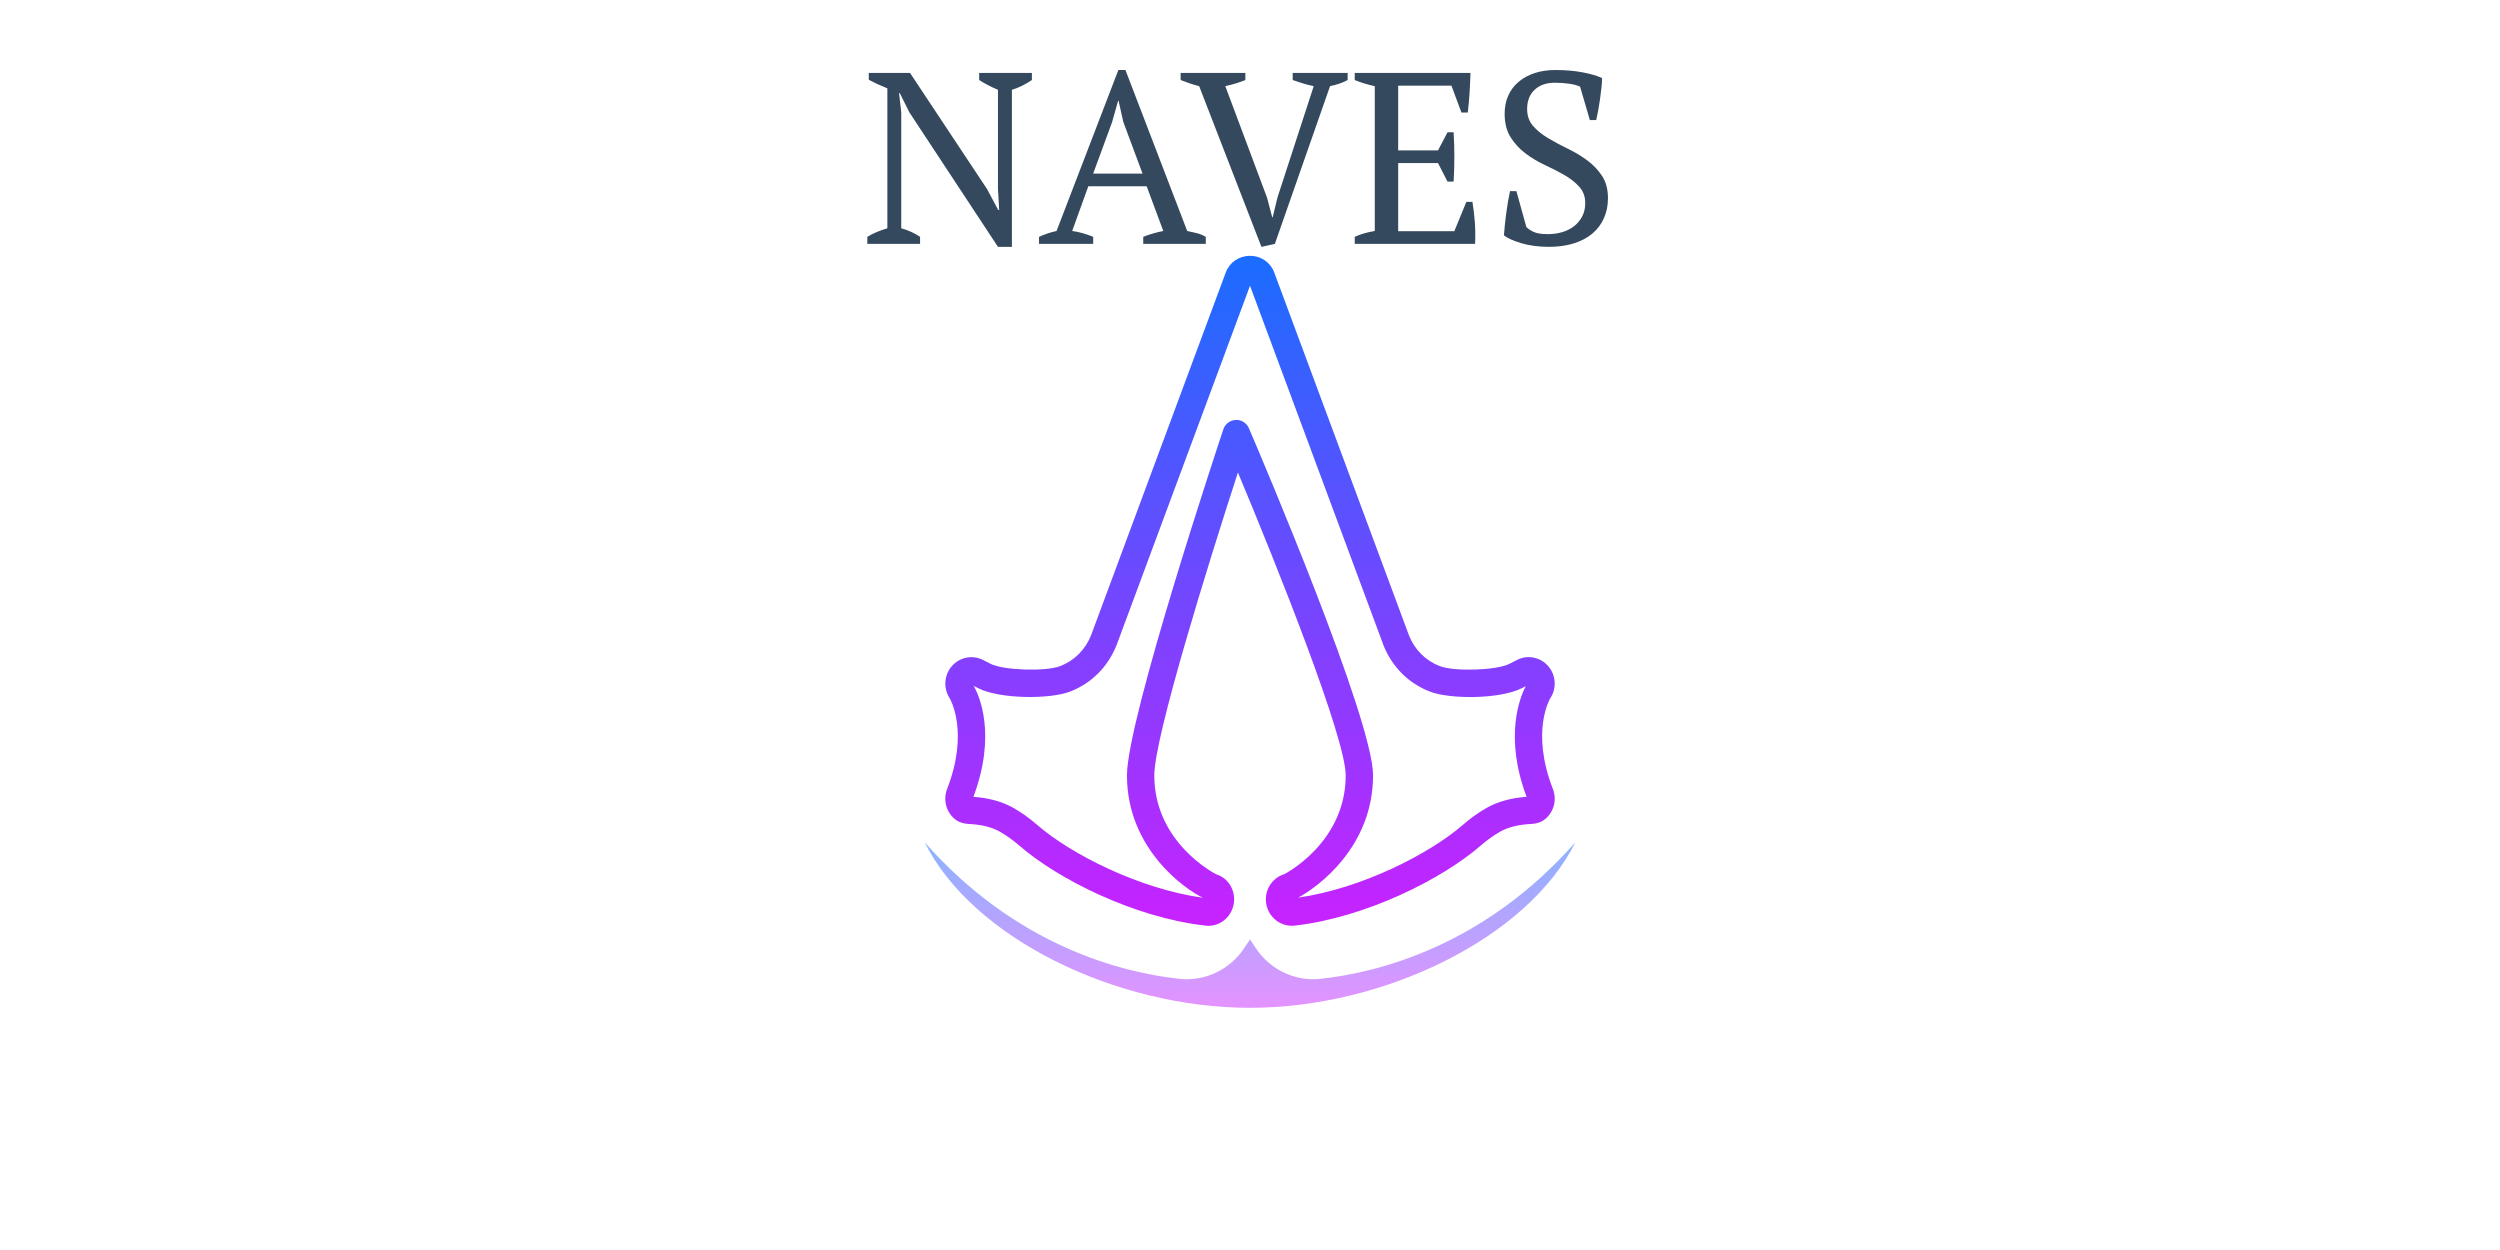
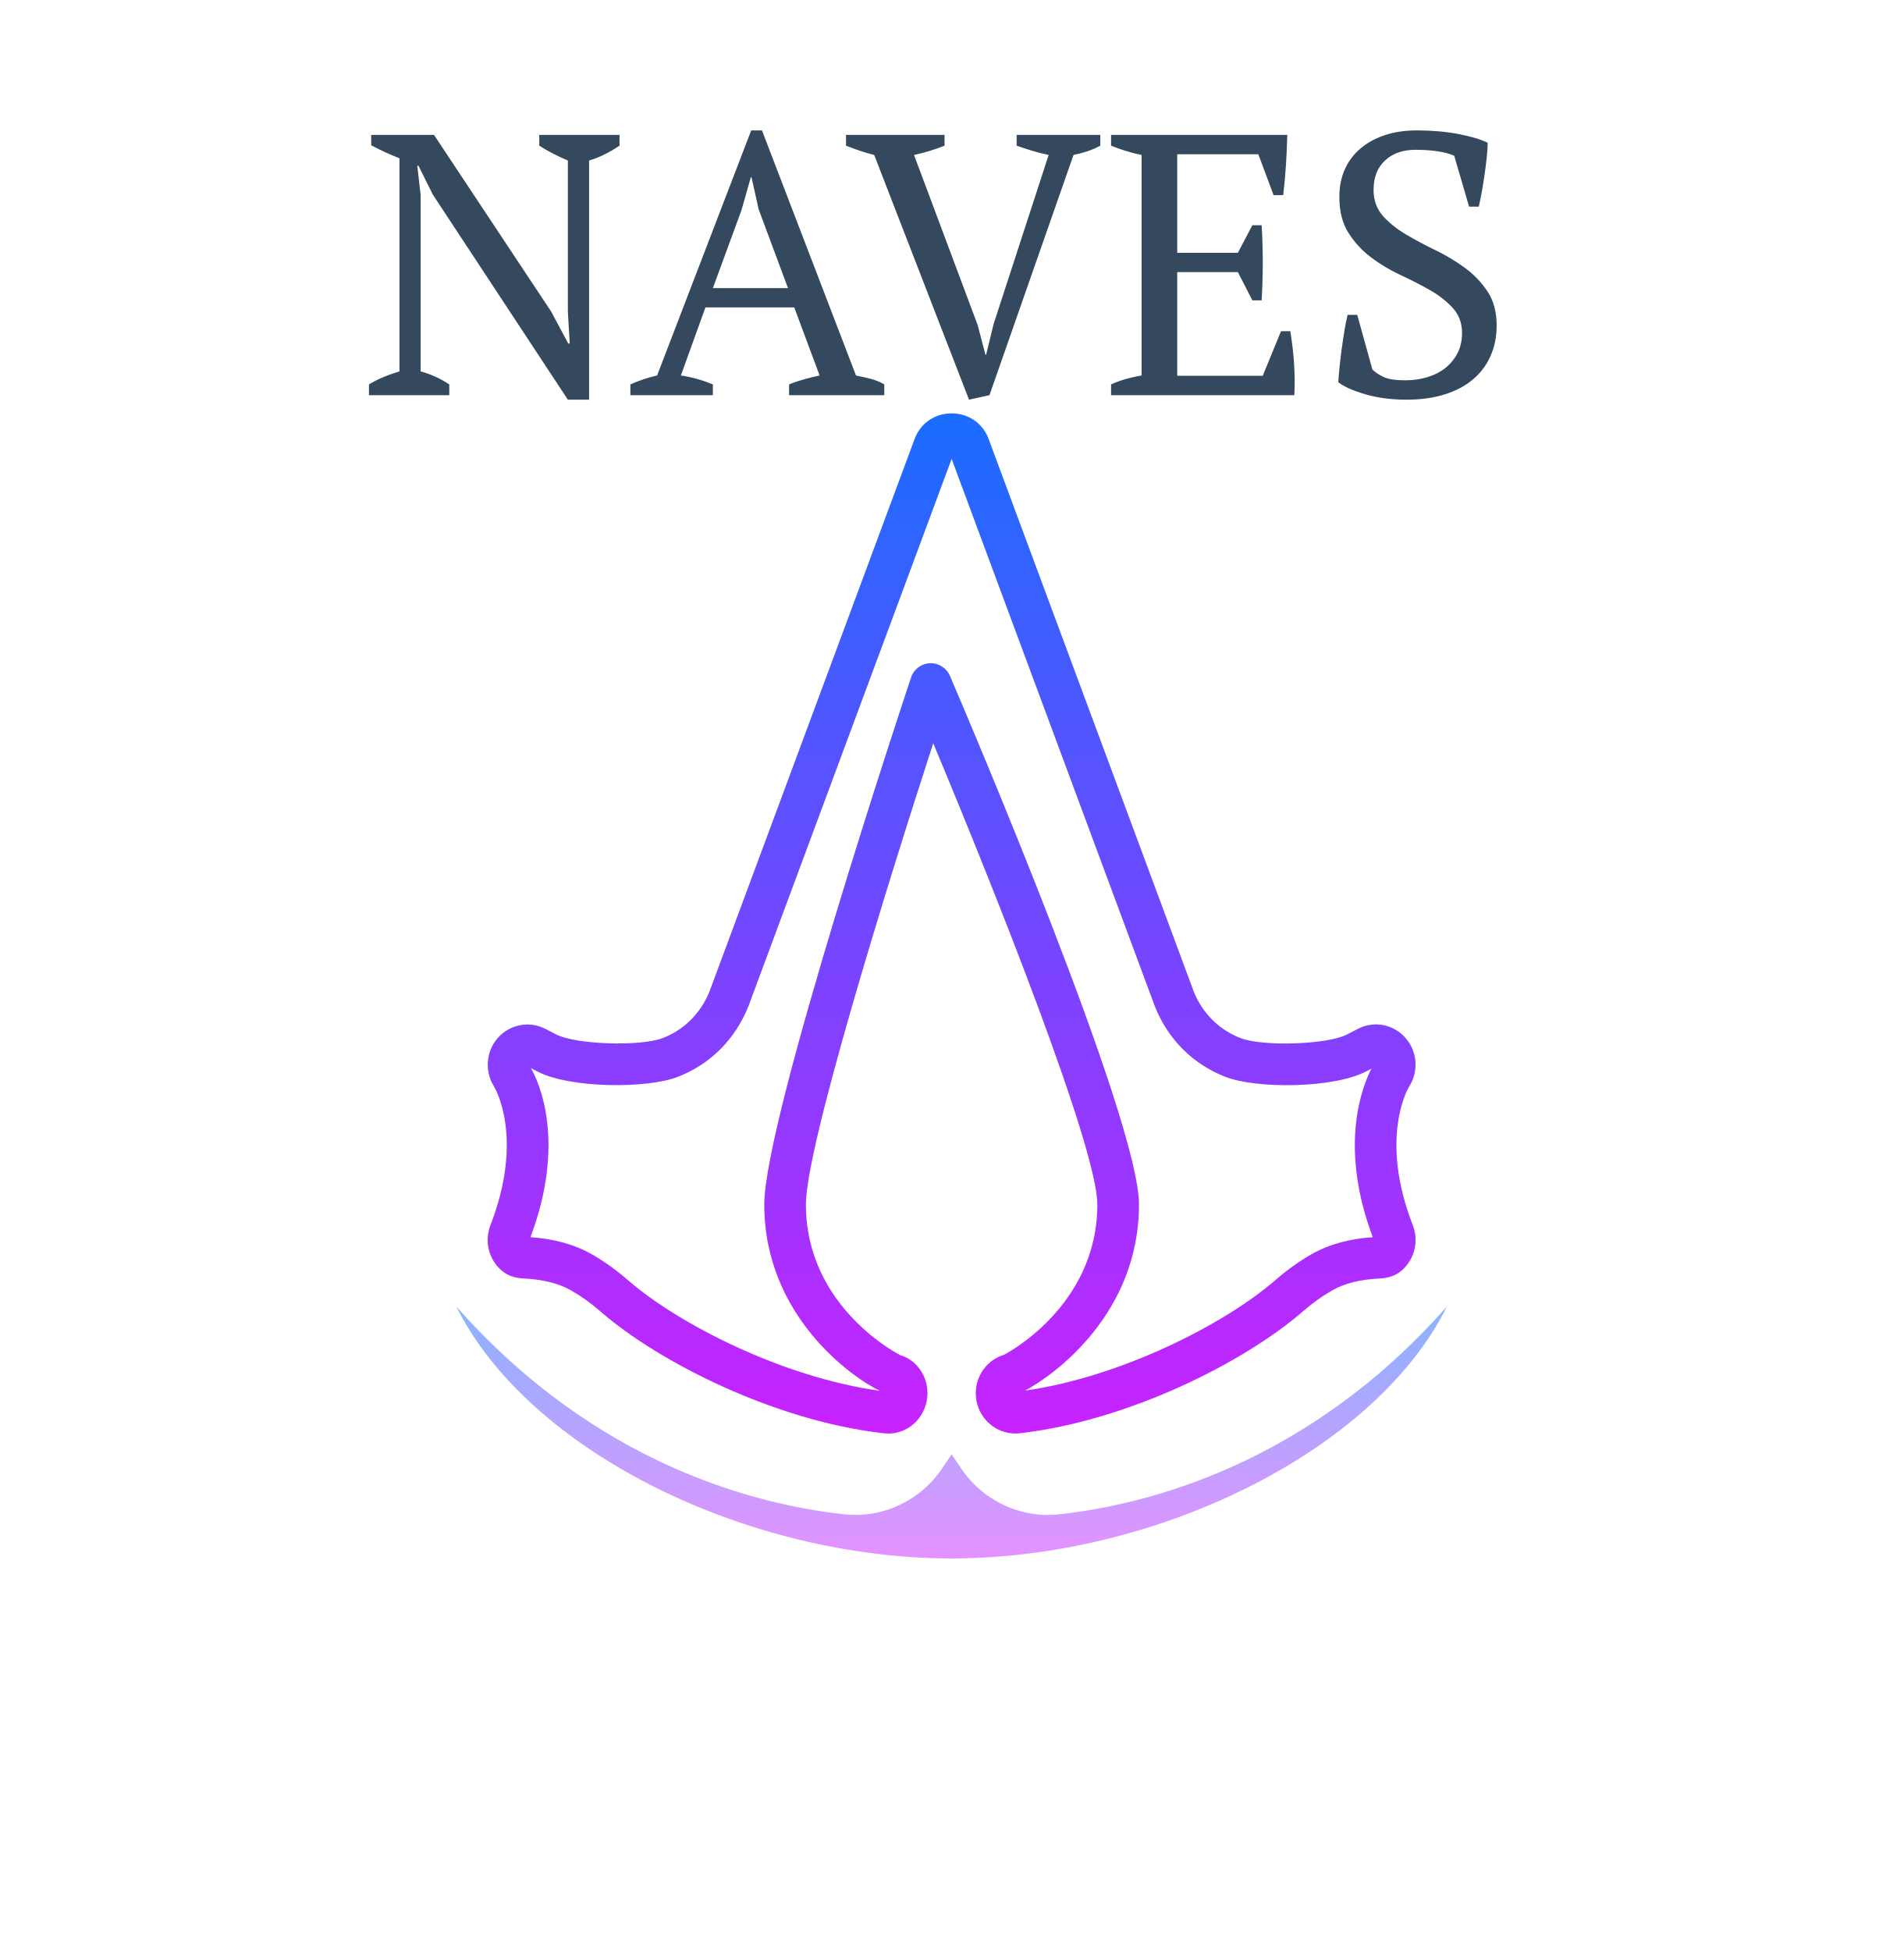
- <svg xmlns="http://www.w3.org/2000/svg" x="0px" y="0px" width="128" height="64" viewBox="0 0 172 172" style=" fill:#000000;">
+ <svg xmlns="http://www.w3.org/2000/svg" x="0px" y="0px" width="160" height="164" viewBox="0 0 172 172" style=" fill:#000000;">
  <defs>
    <linearGradient x1="86" y1="128.704" x2="86" y2="161.25" gradientUnits="userSpaceOnUse" id="color-1_sQ0jBs9KfjXV_gr1">
      <stop offset="0" stop-color="#8ab4ff" />
      <stop offset="1" stop-color="#e492ff" />
    </linearGradient>
    <linearGradient x1="86" y1="13.435" x2="86" y2="145.133" gradientUnits="userSpaceOnUse" id="color-2_sQ0jBs9KfjXV_gr2">
      <stop offset="0" stop-color="#1a6dff" />
      <stop offset="1" stop-color="#c822ff" />
    </linearGradient>
  </defs>
  <g transform="translate(25.8,25.8) scale(0.7,0.7)">
    <g fill="none" fill-rule="nonzero" stroke="none" stroke-width="none" stroke-linecap="butt" stroke-linejoin="miter" stroke-miterlimit="10" stroke-dasharray="" stroke-dashoffset="0" font-family="none" font-weight="none" font-size="none" text-anchor="none" style="mix-blend-mode: normal">
      <path d="M0,172v-172h172v172z" fill="none" stroke="none" stroke-width="1" />
      <g stroke="none" stroke-width="1">
        <path d="M149.963,128.704c-9.352,18.812 -37.625,32.546 -63.962,32.546c-26.337,0 -54.61,-13.733 -63.962,-32.546c17.979,20.398 38.727,25.612 50.068,26.848c5.026,0.564 9.944,-1.801 12.739,-6.02l1.156,-1.72l1.156,1.72c2.795,4.219 7.713,6.584 12.739,6.02c11.341,-1.236 32.089,-6.45 50.068,-26.848z" fill="url(#color-1_sQ0jBs9KfjXV_gr1)" />
        <path d="M94.232,145.125c-2.432,0 -4.545,-1.76 -5.018,-4.19c-0.508,-2.653 1.032,-5.219 3.58,-5.982v0c-0.04,0.003 12.018,-6.082 12.018,-19.39c0,-7.369 -13.429,-41.003 -21.186,-59.544c-6.05,18.616 -16.439,52.116 -16.439,59.544c0,13.327 12.086,19.406 12.207,19.457c2.36,0.696 3.9,3.265 3.389,5.91c-0.516,2.647 -2.932,4.542 -5.66,4.149c-13.897,-1.591 -28.901,-9.127 -36.504,-15.746c-1.207,-1.048 -2.462,-1.948 -3.733,-2.674c-1.613,-0.922 -3.647,-1.43 -6.213,-1.553c-1.099,-0.056 -2.013,-0.382 -2.714,-0.973c-1.707,-1.422 -2.311,-3.792 -1.502,-5.891c4.383,-11.296 0.613,-17.676 0.449,-17.942c-1.215,-1.948 -1.013,-4.507 0.489,-6.224c1.543,-1.76 4.066,-2.255 6.138,-1.199l1.446,0.742c2.502,1.293 10.831,1.569 13.714,0.462c2.771,-1.064 4.923,-3.214 6.058,-6.044l26.485,-71.337c0.734,-1.975 2.588,-3.255 4.727,-3.263c2.201,-0.016 4.037,1.263 4.792,3.241l26.518,71.426c1.11,2.765 3.263,4.913 6.036,5.98c2.876,1.113 11.207,0.836 13.712,-0.46l1.438,-0.739c2.086,-1.091 4.636,-0.586 6.181,1.22c1.502,1.75 1.672,4.324 0.411,6.259c-0.126,0.207 -3.892,6.584 0.486,17.869c0.817,2.094 0.215,4.467 -1.497,5.904c-0.718,0.594 -1.623,0.916 -2.712,0.97c-2.564,0.121 -4.596,0.629 -6.216,1.553c-1.266,0.726 -2.521,1.623 -3.736,2.679c-7.606,6.617 -22.61,14.155 -36.566,15.751c-0.245,0.024 -0.411,0.032 -0.578,0.032zM31.627,119.776c3.144,0.234 5.73,0.959 7.928,2.212c1.58,0.906 3.123,2.01 4.593,3.289c6.622,5.765 20.148,12.62 32.599,14.338c-3.437,-1.61 -14.934,-9.592 -14.934,-24.053c0,-11.059 18.176,-65.717 18.95,-68.037c0.352,-1.059 1.322,-1.79 2.438,-1.836c1.078,-0.062 2.142,0.599 2.58,1.626c2.502,5.829 24.408,57.263 24.408,68.246c0,14.026 -10.82,21.96 -14.717,24.026c12.368,-1.752 25.789,-8.57 32.379,-14.306c1.478,-1.285 3.023,-2.392 4.596,-3.289c2.212,-1.263 4.811,-1.989 7.925,-2.215c-4.467,-11.865 -1.295,-19.587 -0.169,-21.755l-0.72,0.374c-4.219,2.185 -14.093,2.249 -18.108,0.699c-4.179,-1.61 -7.418,-4.827 -9.116,-9.06l-26.257,-70.722l-26.233,70.654c-1.723,4.3 -4.961,7.517 -9.143,9.127c-4.021,1.54 -13.889,1.481 -18.108,-0.701l-0.841,-0.433c1.078,1.806 4.558,9.578 -0.048,21.814zM140.927,97.653v0z" fill="url(#color-2_sQ0jBs9KfjXV_gr2)" />
      </g>
      <g fill="#34495e" stroke="none" stroke-width="1">
        <path d="M32.766,-21.124v-1.39h10.36v1.39c-1.34,0.9 -2.65,1.54 -3.93,1.92v0v30.87h-2.74l-17.42,-26.45l-1.87,-3.75h-0.15l0.43,3.75v22.8c1.313,0.353 2.547,0.913 3.7,1.68v0v1.39h-10.37v-1.39c0.58,-0.353 1.197,-0.667 1.85,-0.94c0.653,-0.273 1.35,-0.52 2.09,-0.74v0v-27.51c-0.64,-0.253 -1.273,-0.523 -1.9,-0.81c-0.62,-0.287 -1.203,-0.577 -1.75,-0.87v0v-1.34h8.11l15.12,22.8l2.21,4.13h0.19l-0.24,-4.13v-19.49c-0.673,-0.287 -1.32,-0.59 -1.94,-0.91c-0.627,-0.32 -1.21,-0.657 -1.75,-1.01zM55.176,9.696v1.39h-10.65v-1.39c1.147,-0.513 2.297,-0.897 3.45,-1.15v0l12.15,-31.64h1.39l12.14,31.64c0.64,0.127 1.273,0.27 1.9,0.43c0.62,0.16 1.203,0.4 1.75,0.72v0v1.39h-12.29v-1.39c0.64,-0.26 1.297,-0.483 1.97,-0.67c0.673,-0.193 1.33,-0.353 1.97,-0.48v0l-3.27,-8.79h-11.47l-3.17,8.79c1.347,0.187 2.723,0.57 4.13,1.15zM58.876,-12.814l-3.7,10.08h9.7l-3.79,-10.18l-0.92,-4.13h-0.09zM91.416,1.916l7.11,-21.84c-0.773,-0.16 -1.493,-0.343 -2.16,-0.55c-0.673,-0.207 -1.33,-0.423 -1.97,-0.65v0v-1.39h10.8v1.39c-0.927,0.513 -2.08,0.913 -3.46,1.2v0l-10.85,31.01l-2.64,0.58l-12.24,-31.59c-0.64,-0.16 -1.263,-0.343 -1.87,-0.55c-0.607,-0.207 -1.197,-0.423 -1.77,-0.65v0v-1.39h12.72v1.39c-0.547,0.227 -1.157,0.443 -1.83,0.65c-0.673,0.207 -1.377,0.39 -2.11,0.55v0l8.21,21.94l1.01,3.84h0.09zM106.586,-22.514h22.75c-0.033,1.28 -0.09,2.567 -0.17,3.86c-0.08,1.3 -0.2,2.607 -0.36,3.92v0h-1.24l-1.97,-5.28h-10.47v12.72h7.83l1.87,-3.56h1.2c0.193,3.173 0.193,6.407 0,9.7v0h-1.2l-1.87,-3.65h-7.83v13.39h11.04l2.36,-5.76h1.2c0.22,1.347 0.38,2.707 0.48,4.08c0.093,1.38 0.107,2.773 0.04,4.18v0h-23.66v-1.39c1.12,-0.513 2.433,-0.897 3.94,-1.15v0v-28.47c-0.64,-0.127 -1.297,-0.293 -1.97,-0.5c-0.673,-0.207 -1.33,-0.44 -1.97,-0.7v0zM138.366,0.716l1.96,7.06c0.387,0.38 0.883,0.707 1.49,0.98c0.607,0.273 1.52,0.41 2.74,0.41v0c1.02,0 1.98,-0.137 2.88,-0.41c0.893,-0.273 1.67,-0.673 2.33,-1.2c0.653,-0.527 1.173,-1.167 1.56,-1.92c0.38,-0.753 0.57,-1.61 0.57,-2.57v0c0,-1.28 -0.39,-2.35 -1.17,-3.21c-0.787,-0.867 -1.763,-1.637 -2.93,-2.31c-1.167,-0.667 -2.44,-1.32 -3.82,-1.96c-1.373,-0.64 -2.643,-1.4 -3.81,-2.28c-1.173,-0.88 -2.15,-1.937 -2.93,-3.17c-0.787,-1.233 -1.18,-2.777 -1.18,-4.63v0c0,-1.347 0.24,-2.547 0.72,-3.6c0.48,-1.06 1.16,-1.957 2.04,-2.69c0.88,-0.74 1.93,-1.31 3.15,-1.71c1.213,-0.4 2.573,-0.6 4.08,-0.6v0c1.947,0 3.73,0.153 5.35,0.46c1.613,0.307 2.883,0.683 3.81,1.13v0c0,0.54 -0.04,1.17 -0.12,1.89c-0.08,0.72 -0.173,1.467 -0.28,2.24c-0.113,0.767 -0.233,1.51 -0.36,2.23c-0.133,0.72 -0.263,1.35 -0.39,1.89v0h-1.25l-1.92,-6.57c-0.573,-0.26 -1.3,-0.453 -2.18,-0.58c-0.88,-0.127 -1.817,-0.19 -2.81,-0.19v0c-1.633,0 -2.943,0.457 -3.93,1.37c-0.993,0.913 -1.49,2.183 -1.49,3.81v0c0,1.313 0.39,2.42 1.17,3.32c0.787,0.893 1.773,1.693 2.96,2.4c1.18,0.7 2.45,1.38 3.81,2.04c1.36,0.653 2.633,1.413 3.82,2.28c1.18,0.86 2.163,1.883 2.95,3.07c0.787,1.18 1.18,2.65 1.18,4.41v0c0,1.44 -0.267,2.753 -0.8,3.94c-0.527,1.187 -1.287,2.193 -2.28,3.02c-0.987,0.833 -2.2,1.473 -3.64,1.92c-1.44,0.453 -3.073,0.68 -4.9,0.68v0c-2.013,0 -3.82,-0.24 -5.42,-0.72c-1.6,-0.48 -2.737,-0.993 -3.41,-1.54v0c0.033,-0.547 0.09,-1.203 0.17,-1.97c0.08,-0.767 0.173,-1.557 0.28,-2.37c0.113,-0.82 0.233,-1.613 0.36,-2.38c0.133,-0.767 0.263,-1.423 0.39,-1.97v0z" />
      </g>
      <path d="M0.776,21.666v-54.76h165.59v54.76z" fill="#ff0000" stroke="#50e3c2" stroke-width="3" opacity="0" />
    </g>
  </g>
</svg>
